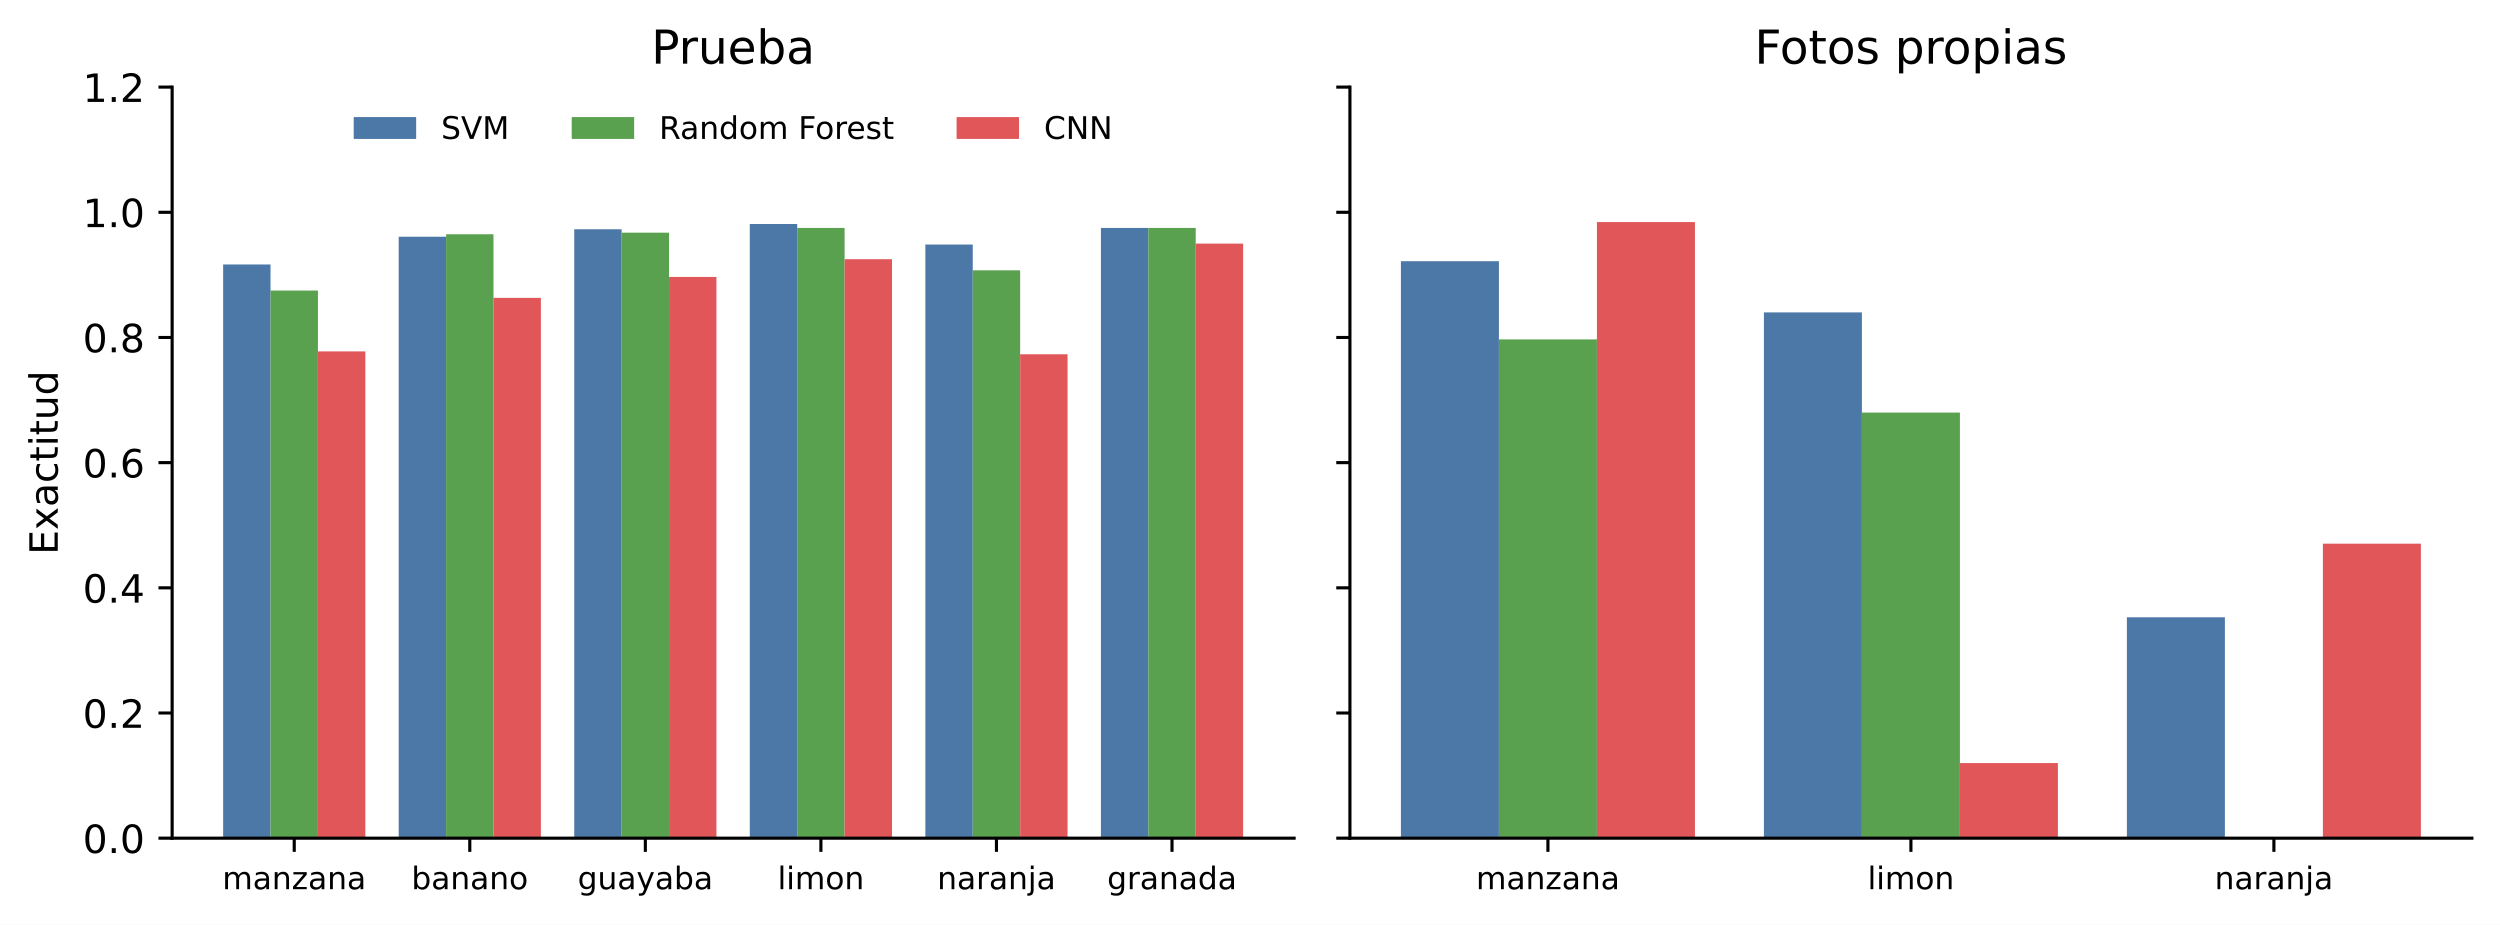
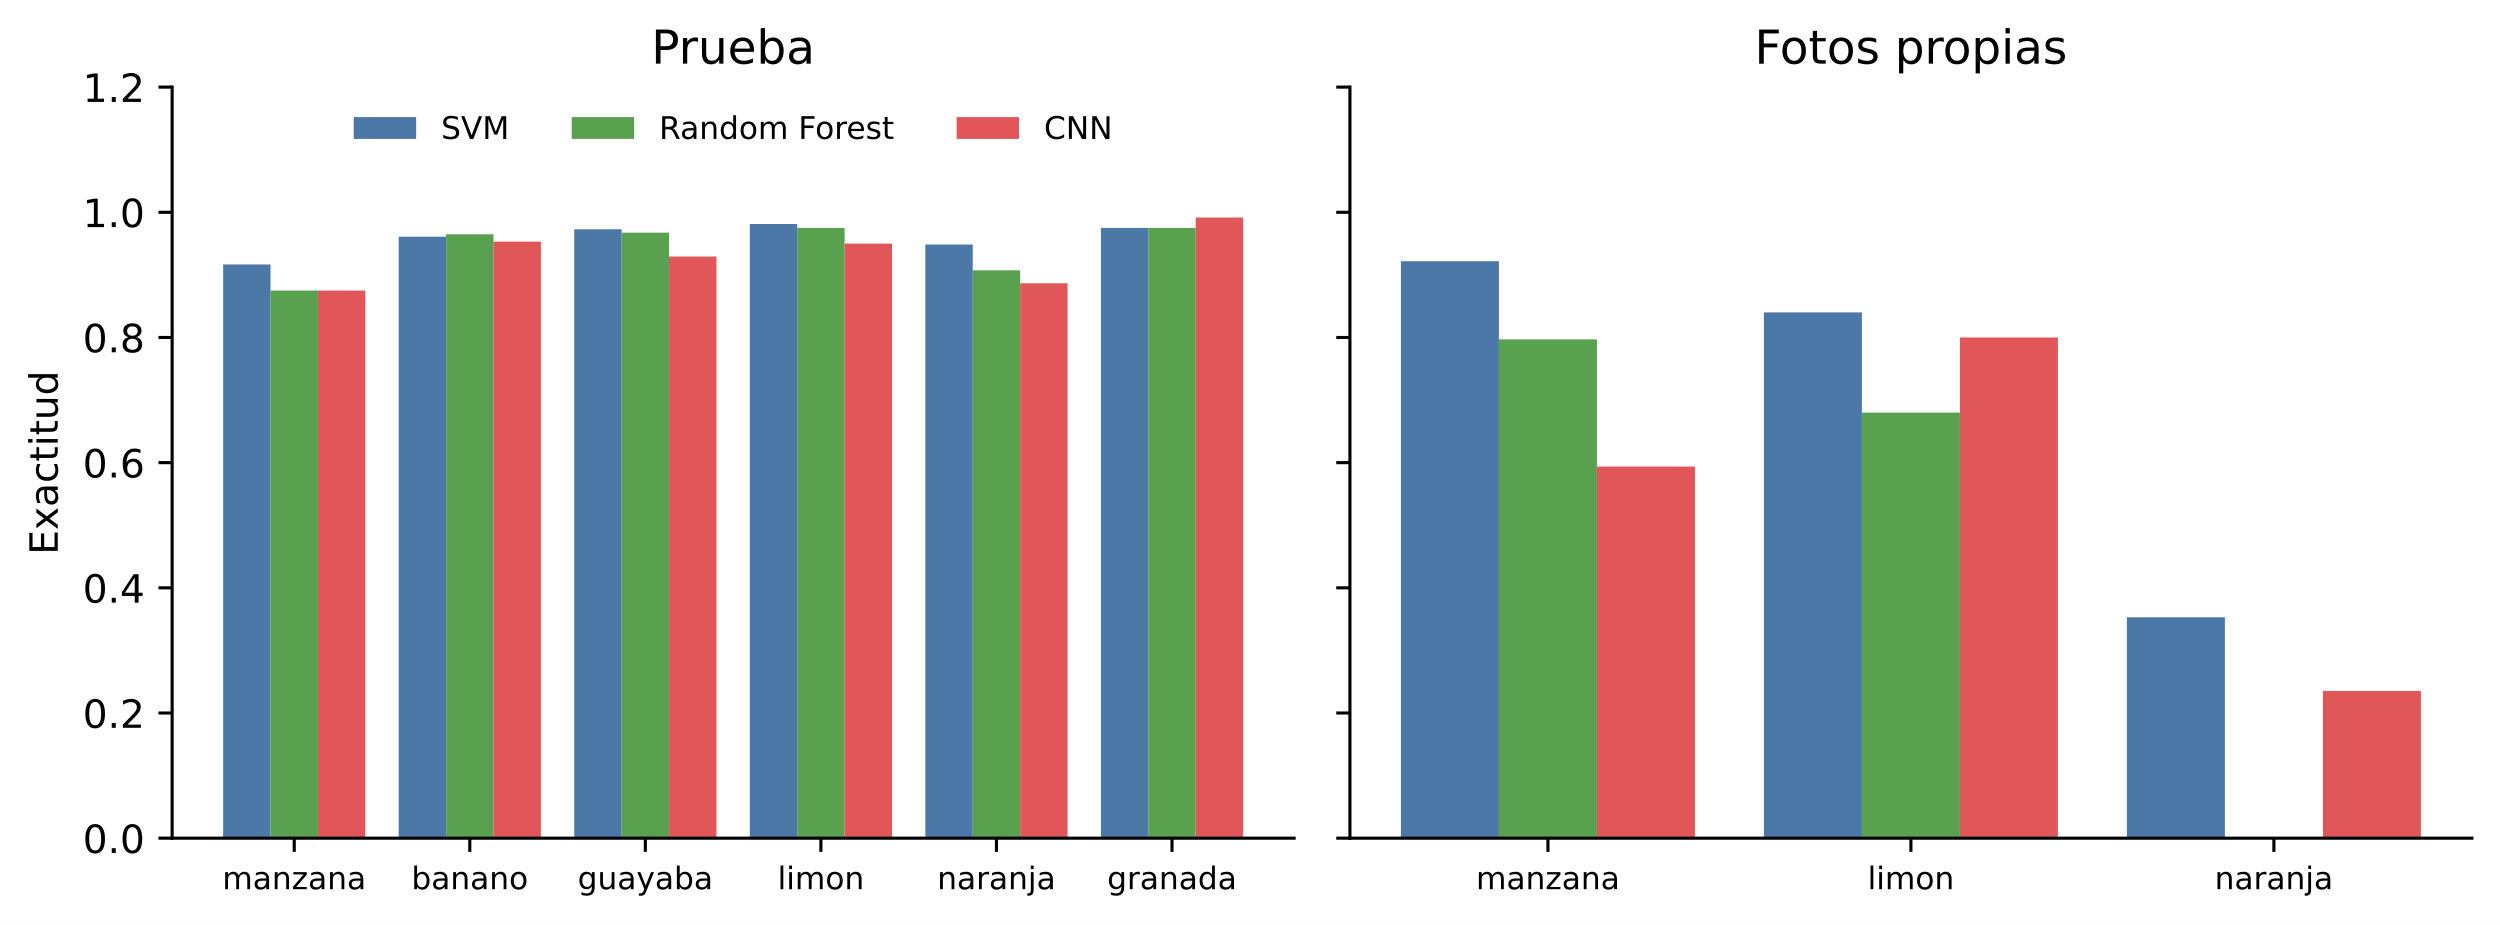
<svg xmlns="http://www.w3.org/2000/svg" xmlns:xlink="http://www.w3.org/1999/xlink" width="640.542pt" height="236.957pt" viewBox="0 0 640.542 236.957" version="1.1">
  <defs>
    <style type="text/css">*{stroke-linejoin: round; stroke-linecap: butt}</style>
  </defs>
  <g id="figure_1">
    <g id="patch_1">
      <path d="M 0 236.957  L 640.542 236.957  L 640.542 0  L 0 0  z " style="fill: #ffffff" />
    </g>
    <g id="axes_1">
      <g id="patch_2">
        <path d="M 44.104 214.756  L 331.573 214.756  L 331.573 22.318  L 44.104 22.318  z " style="fill: #ffffff" />
      </g>
      <g id="patch_3">
-         <path d="M 57.171 214.756  L 69.315 214.756  L 69.315 67.755  L 57.171 67.755  z " clip-path="url(#p5d4184d6cb)" style="fill: #4c78a8" />
+         <path d="M 57.171 214.756  L 69.315 214.756  L 69.315 67.755  L 57.171 67.755  z " clip-path="url(#p3a2cde454b)" style="fill: #4c78a8" />
      </g>
      <g id="patch_4">
-         <path d="M 102.151 214.756  L 114.296 214.756  L 114.296 60.655  L 102.151 60.655  z " clip-path="url(#p5d4184d6cb)" style="fill: #4c78a8" />
+         <path d="M 102.151 214.756  L 114.296 214.756  L 114.296 60.655  L 102.151 60.655  z " clip-path="url(#p3a2cde454b)" style="fill: #4c78a8" />
      </g>
      <g id="patch_5">
-         <path d="M 147.131 214.756  L 159.276 214.756  L 159.276 58.749  L 147.131 58.749  z " clip-path="url(#p5d4184d6cb)" style="fill: #4c78a8" />
+         <path d="M 147.131 214.756  L 159.276 214.756  L 159.276 58.749  L 147.131 58.749  z " clip-path="url(#p3a2cde454b)" style="fill: #4c78a8" />
      </g>
      <g id="patch_6">
-         <path d="M 192.111 214.756  L 204.256 214.756  L 204.256 57.398  L 192.111 57.398  z " clip-path="url(#p5d4184d6cb)" style="fill: #4c78a8" />
+         <path d="M 192.111 214.756  L 204.256 214.756  L 204.256 57.398  L 192.111 57.398  z " clip-path="url(#p3a2cde454b)" style="fill: #4c78a8" />
      </g>
      <g id="patch_7">
-         <path d="M 237.092 214.756  L 249.236 214.756  L 249.236 62.657  L 237.092 62.657  z " clip-path="url(#p5d4184d6cb)" style="fill: #4c78a8" />
+         <path d="M 237.092 214.756  L 249.236 214.756  L 249.236 62.657  L 237.092 62.657  z " clip-path="url(#p3a2cde454b)" style="fill: #4c78a8" />
      </g>
      <g id="patch_8">
-         <path d="M 282.072 214.756  L 294.217 214.756  L 294.217 58.4  L 282.072 58.4  z " clip-path="url(#p5d4184d6cb)" style="fill: #4c78a8" />
+         <path d="M 282.072 214.756  L 294.217 214.756  L 294.217 58.4  L 282.072 58.4  z " clip-path="url(#p3a2cde454b)" style="fill: #4c78a8" />
      </g>
      <g id="patch_9">
-         <path d="M 69.315 214.756  L 81.46 214.756  L 81.46 74.437  L 69.315 74.437  z " clip-path="url(#p5d4184d6cb)" style="fill: #59a14f" />
+         <path d="M 69.315 214.756  L 81.46 214.756  L 81.46 74.437  L 69.315 74.437  z " clip-path="url(#p3a2cde454b)" style="fill: #59a14f" />
      </g>
      <g id="patch_10">
-         <path d="M 114.296 214.756  L 126.44 214.756  L 126.44 60.029  L 114.296 60.029  z " clip-path="url(#p5d4184d6cb)" style="fill: #59a14f" />
+         <path d="M 114.296 214.756  L 126.44 214.756  L 126.44 60.029  L 114.296 60.029  z " clip-path="url(#p3a2cde454b)" style="fill: #59a14f" />
      </g>
      <g id="patch_11">
-         <path d="M 159.276 214.756  L 171.421 214.756  L 171.421 59.62  L 159.276 59.62  z " clip-path="url(#p5d4184d6cb)" style="fill: #59a14f" />
+         <path d="M 159.276 214.756  L 171.421 214.756  L 171.421 59.62  L 159.276 59.62  z " clip-path="url(#p3a2cde454b)" style="fill: #59a14f" />
      </g>
      <g id="patch_12">
-         <path d="M 204.256 214.756  L 216.401 214.756  L 216.401 58.4  L 204.256 58.4  z " clip-path="url(#p5d4184d6cb)" style="fill: #59a14f" />
+         <path d="M 204.256 214.756  L 216.401 214.756  L 216.401 58.4  L 204.256 58.4  z " clip-path="url(#p3a2cde454b)" style="fill: #59a14f" />
      </g>
      <g id="patch_13">
-         <path d="M 249.236 214.756  L 261.381 214.756  L 261.381 69.27  L 249.236 69.27  z " clip-path="url(#p5d4184d6cb)" style="fill: #59a14f" />
+         <path d="M 249.236 214.756  L 261.381 214.756  L 261.381 69.27  L 249.236 69.27  z " clip-path="url(#p3a2cde454b)" style="fill: #59a14f" />
      </g>
      <g id="patch_14">
-         <path d="M 294.217 214.756  L 306.361 214.756  L 306.361 58.4  L 294.217 58.4  z " clip-path="url(#p5d4184d6cb)" style="fill: #59a14f" />
+         <path d="M 294.217 214.756  L 306.361 214.756  L 306.361 58.4  L 294.217 58.4  z " clip-path="url(#p3a2cde454b)" style="fill: #59a14f" />
      </g>
      <g id="patch_15">
-         <path d="M 81.46 214.756  L 93.605 214.756  L 93.605 90.028  L 81.46 90.028  z " clip-path="url(#p5d4184d6cb)" style="fill: #e15759" />
+         <path d="M 81.46 214.756  L 93.605 214.756  L 93.605 74.437  L 81.46 74.437  z " clip-path="url(#p3a2cde454b)" style="fill: #e15759" />
      </g>
      <g id="patch_16">
-         <path d="M 126.44 214.756  L 138.585 214.756  L 138.585 76.316  L 126.44 76.316  z " clip-path="url(#p5d4184d6cb)" style="fill: #e15759" />
+         <path d="M 126.44 214.756  L 138.585 214.756  L 138.585 61.908  L 126.44 61.908  z " clip-path="url(#p3a2cde454b)" style="fill: #e15759" />
      </g>
      <g id="patch_17">
-         <path d="M 171.421 214.756  L 183.565 214.756  L 183.565 70.951  L 171.421 70.951  z " clip-path="url(#p5d4184d6cb)" style="fill: #e15759" />
+         <path d="M 171.421 214.756  L 183.565 214.756  L 183.565 65.721  L 171.421 65.721  z " clip-path="url(#p3a2cde454b)" style="fill: #e15759" />
      </g>
      <g id="patch_18">
-         <path d="M 216.401 214.756  L 228.545 214.756  L 228.545 66.419  L 216.401 66.419  z " clip-path="url(#p5d4184d6cb)" style="fill: #e15759" />
+         <path d="M 216.401 214.756  L 228.545 214.756  L 228.545 62.409  L 216.401 62.409  z " clip-path="url(#p3a2cde454b)" style="fill: #e15759" />
      </g>
      <g id="patch_19">
-         <path d="M 261.381 214.756  L 273.526 214.756  L 273.526 90.763  L 261.381 90.763  z " clip-path="url(#p5d4184d6cb)" style="fill: #e15759" />
+         <path d="M 261.381 214.756  L 273.526 214.756  L 273.526 72.577  L 261.381 72.577  z " clip-path="url(#p3a2cde454b)" style="fill: #e15759" />
      </g>
      <g id="patch_20">
-         <path d="M 306.361 214.756  L 318.506 214.756  L 318.506 62.409  L 306.361 62.409  z " clip-path="url(#p5d4184d6cb)" style="fill: #e15759" />
+         <path d="M 306.361 214.756  L 318.506 214.756  L 318.506 55.728  L 306.361 55.728  z " clip-path="url(#p3a2cde454b)" style="fill: #e15759" />
      </g>
      <g id="matplotlib.axis_1">
        <g id="xtick_1">
          <g id="line2d_1">
            <defs>
-               <path id="md34c6ac2cf" d="M 0 0  L 0 3.5  " style="stroke: #000000; stroke-width: 0.8" />
+               <path id="ma8b2e747c1" d="M 0 0  L 0 3.5  " style="stroke: #000000; stroke-width: 0.8" />
            </defs>
            <g>
-               <use xlink:href="#md34c6ac2cf" x="75.388" y="214.756" style="stroke: #000000; stroke-width: 0.8" />
+               <use xlink:href="#ma8b2e747c1" x="75.388" y="214.756" style="stroke: #000000; stroke-width: 0.8" />
            </g>
          </g>
          <g id="text_1">
            <g transform="translate(56.9683 227.8344) scale(0.08 -0.08)">
              <defs>
                <path id="DejaVuSans-50" d="M 3328 2828  Q 3544 3216 3844 3400  Q 4144 3584 4550 3584  Q 5097 3584 5394 3201  Q 5691 2819 5691 2113  L 5691 0  L 5113 0  L 5113 2094  Q 5113 2597 4934 2840  Q 4756 3084 4391 3084  Q 3944 3084 3684 2787  Q 3425 2491 3425 1978  L 3425 0  L 2847 0  L 2847 2094  Q 2847 2600 2669 2842  Q 2491 3084 2119 3084  Q 1678 3084 1418 2786  Q 1159 2488 1159 1978  L 1159 0  L 581 0  L 581 3500  L 1159 3500  L 1159 2956  Q 1356 3278 1631 3431  Q 1906 3584 2284 3584  Q 2666 3584 2933 3390  Q 3200 3197 3328 2828  z " transform="scale(0.015625)" />
                <path id="DejaVuSans-44" d="M 2194 1759  Q 1497 1759 1228 1600  Q 959 1441 959 1056  Q 959 750 1161 570  Q 1363 391 1709 391  Q 2188 391 2477 730  Q 2766 1069 2766 1631  L 2766 1759  L 2194 1759  z M 3341 1997  L 3341 0  L 2766 0  L 2766 531  Q 2569 213 2275 61  Q 1981 -91 1556 -91  Q 1019 -91 701 211  Q 384 513 384 1019  Q 384 1609 779 1909  Q 1175 2209 1959 2209  L 2766 2209  L 2766 2266  Q 2766 2663 2505 2880  Q 2244 3097 1772 3097  Q 1472 3097 1187 3025  Q 903 2953 641 2809  L 641 3341  Q 956 3463 1253 3523  Q 1550 3584 1831 3584  Q 2591 3584 2966 3190  Q 3341 2797 3341 1997  z " transform="scale(0.015625)" />
                <path id="DejaVuSans-51" d="M 3513 2113  L 3513 0  L 2938 0  L 2938 2094  Q 2938 2591 2744 2837  Q 2550 3084 2163 3084  Q 1697 3084 1428 2787  Q 1159 2491 1159 1978  L 1159 0  L 581 0  L 581 3500  L 1159 3500  L 1159 2956  Q 1366 3272 1645 3428  Q 1925 3584 2291 3584  Q 2894 3584 3203 3211  Q 3513 2838 3513 2113  z " transform="scale(0.015625)" />
                <path id="DejaVuSans-5d" d="M 353 3500  L 3084 3500  L 3084 2975  L 922 459  L 3084 459  L 3084 0  L 275 0  L 275 525  L 2438 3041  L 353 3041  L 353 3500  z " transform="scale(0.015625)" />
              </defs>
              <use xlink:href="#DejaVuSans-50" />
              <use xlink:href="#DejaVuSans-44" transform="translate(97.40625 0)" />
              <use xlink:href="#DejaVuSans-51" transform="translate(158.6875 0)" />
              <use xlink:href="#DejaVuSans-5d" transform="translate(222.0625 0)" />
              <use xlink:href="#DejaVuSans-44" transform="translate(274.5469 0)" />
              <use xlink:href="#DejaVuSans-51" transform="translate(335.8281 0)" />
              <use xlink:href="#DejaVuSans-44" transform="translate(399.2031 0)" />
            </g>
          </g>
        </g>
        <g id="xtick_2">
          <g id="line2d_2">
            <g>
-               <use xlink:href="#md34c6ac2cf" x="120.368" y="214.756" style="stroke: #000000; stroke-width: 0.8" />
+               <use xlink:href="#ma8b2e747c1" x="120.368" y="214.756" style="stroke: #000000; stroke-width: 0.8" />
            </g>
          </g>
          <g id="text_2">
            <g transform="translate(105.4086 227.835) scale(0.08 -0.08)">
              <defs>
                <path id="DejaVuSans-45" d="M 3116 1747  Q 3116 2381 2855 2742  Q 2594 3103 2138 3103  Q 1681 3103 1420 2742  Q 1159 2381 1159 1747  Q 1159 1113 1420 752  Q 1681 391 2138 391  Q 2594 391 2855 752  Q 3116 1113 3116 1747  z M 1159 2969  Q 1341 3281 1617 3432  Q 1894 3584 2278 3584  Q 2916 3584 3314 3078  Q 3713 2572 3713 1747  Q 3713 922 3314 415  Q 2916 -91 2278 -91  Q 1894 -91 1617 61  Q 1341 213 1159 525  L 1159 0  L 581 0  L 581 4863  L 1159 4863  L 1159 2969  z " transform="scale(0.015625)" />
                <path id="DejaVuSans-52" d="M 1959 3097  Q 1497 3097 1228 2736  Q 959 2375 959 1747  Q 959 1119 1226 758  Q 1494 397 1959 397  Q 2419 397 2687 759  Q 2956 1122 2956 1747  Q 2956 2369 2687 2733  Q 2419 3097 1959 3097  z M 1959 3584  Q 2709 3584 3137 3096  Q 3566 2609 3566 1747  Q 3566 888 3137 398  Q 2709 -91 1959 -91  Q 1206 -91 779 398  Q 353 888 353 1747  Q 353 2609 779 3096  Q 1206 3584 1959 3584  z " transform="scale(0.015625)" />
              </defs>
              <use xlink:href="#DejaVuSans-45" />
              <use xlink:href="#DejaVuSans-44" transform="translate(63.48438 0)" />
              <use xlink:href="#DejaVuSans-51" transform="translate(124.7656 0)" />
              <use xlink:href="#DejaVuSans-44" transform="translate(188.1406 0)" />
              <use xlink:href="#DejaVuSans-51" transform="translate(249.4219 0)" />
              <use xlink:href="#DejaVuSans-52" transform="translate(312.7969 0)" />
            </g>
          </g>
        </g>
        <g id="xtick_3">
          <g id="line2d_3">
            <g>
-               <use xlink:href="#md34c6ac2cf" x="165.348" y="214.756" style="stroke: #000000; stroke-width: 0.8" />
+               <use xlink:href="#ma8b2e747c1" x="165.348" y="214.756" style="stroke: #000000; stroke-width: 0.8" />
            </g>
          </g>
          <g id="text_3">
            <g transform="translate(148.0132 227.835) scale(0.08 -0.08)">
              <defs>
                <path id="DejaVuSans-4a" d="M 2906 1791  Q 2906 2416 2648 2759  Q 2391 3103 1925 3103  Q 1463 3103 1205 2759  Q 947 2416 947 1791  Q 947 1169 1205 825  Q 1463 481 1925 481  Q 2391 481 2648 825  Q 2906 1169 2906 1791  z M 3481 434  Q 3481 -459 3084 -895  Q 2688 -1331 1869 -1331  Q 1566 -1331 1297 -1286  Q 1028 -1241 775 -1147  L 775 -588  Q 1028 -725 1275 -790  Q 1522 -856 1778 -856  Q 2344 -856 2625 -561  Q 2906 -266 2906 331  L 2906 616  Q 2728 306 2450 153  Q 2172 0 1784 0  Q 1141 0 747 490  Q 353 981 353 1791  Q 353 2603 747 3093  Q 1141 3584 1784 3584  Q 2172 3584 2450 3431  Q 2728 3278 2906 2969  L 2906 3500  L 3481 3500  L 3481 434  z " transform="scale(0.015625)" />
                <path id="DejaVuSans-58" d="M 544 1381  L 544 3500  L 1119 3500  L 1119 1403  Q 1119 906 1312 657  Q 1506 409 1894 409  Q 2359 409 2629 706  Q 2900 1003 2900 1516  L 2900 3500  L 3475 3500  L 3475 0  L 2900 0  L 2900 538  Q 2691 219 2414 64  Q 2138 -91 1772 -91  Q 1169 -91 856 284  Q 544 659 544 1381  z M 1991 3584  L 1991 3584  z " transform="scale(0.015625)" />
                <path id="DejaVuSans-5c" d="M 2059 -325  Q 1816 -950 1584 -1140  Q 1353 -1331 966 -1331  L 506 -1331  L 506 -850  L 844 -850  Q 1081 -850 1212 -737  Q 1344 -625 1503 -206  L 1606 56  L 191 3500  L 800 3500  L 1894 763  L 2988 3500  L 3597 3500  L 2059 -325  z " transform="scale(0.015625)" />
              </defs>
              <use xlink:href="#DejaVuSans-4a" />
              <use xlink:href="#DejaVuSans-58" transform="translate(63.48438 0)" />
              <use xlink:href="#DejaVuSans-44" transform="translate(126.8594 0)" />
              <use xlink:href="#DejaVuSans-5c" transform="translate(188.1406 0)" />
              <use xlink:href="#DejaVuSans-44" transform="translate(247.3281 0)" />
              <use xlink:href="#DejaVuSans-45" transform="translate(308.6094 0)" />
              <use xlink:href="#DejaVuSans-44" transform="translate(372.0938 0)" />
            </g>
          </g>
        </g>
        <g id="xtick_4">
          <g id="line2d_4">
            <g>
-               <use xlink:href="#md34c6ac2cf" x="210.328" y="214.756" style="stroke: #000000; stroke-width: 0.8" />
+               <use xlink:href="#ma8b2e747c1" x="210.328" y="214.756" style="stroke: #000000; stroke-width: 0.8" />
            </g>
          </g>
          <g id="text_4">
            <g transform="translate(199.2272 227.835) scale(0.08 -0.08)">
              <defs>
                <path id="DejaVuSans-4f" d="M 603 4863  L 1178 4863  L 1178 0  L 603 0  L 603 4863  z " transform="scale(0.015625)" />
                <path id="DejaVuSans-4c" d="M 603 3500  L 1178 3500  L 1178 0  L 603 0  L 603 3500  z M 603 4863  L 1178 4863  L 1178 4134  L 603 4134  L 603 4863  z " transform="scale(0.015625)" />
              </defs>
              <use xlink:href="#DejaVuSans-4f" />
              <use xlink:href="#DejaVuSans-4c" transform="translate(27.78125 0)" />
              <use xlink:href="#DejaVuSans-50" transform="translate(55.5625 0)" />
              <use xlink:href="#DejaVuSans-52" transform="translate(152.9688 0)" />
              <use xlink:href="#DejaVuSans-51" transform="translate(214.1562 0)" />
            </g>
          </g>
        </g>
        <g id="xtick_5">
          <g id="line2d_5">
            <g>
-               <use xlink:href="#md34c6ac2cf" x="255.309" y="214.756" style="stroke: #000000; stroke-width: 0.8" />
+               <use xlink:href="#ma8b2e747c1" x="255.309" y="214.756" style="stroke: #000000; stroke-width: 0.8" />
            </g>
          </g>
          <g id="text_5">
            <g transform="translate(240.1293 227.835) scale(0.08 -0.08)">
              <defs>
                <path id="DejaVuSans-55" d="M 2631 2963  Q 2534 3019 2420 3045  Q 2306 3072 2169 3072  Q 1681 3072 1420 2755  Q 1159 2438 1159 1844  L 1159 0  L 581 0  L 581 3500  L 1159 3500  L 1159 2956  Q 1341 3275 1631 3429  Q 1922 3584 2338 3584  Q 2397 3584 2469 3576  Q 2541 3569 2628 3553  L 2631 2963  z " transform="scale(0.015625)" />
                <path id="DejaVuSans-4d" d="M 603 3500  L 1178 3500  L 1178 -63  Q 1178 -731 923 -1031  Q 669 -1331 103 -1331  L -116 -1331  L -116 -844  L 38 -844  Q 366 -844 484 -692  Q 603 -541 603 -63  L 603 3500  z M 603 4863  L 1178 4863  L 1178 4134  L 603 4134  L 603 4863  z " transform="scale(0.015625)" />
              </defs>
              <use xlink:href="#DejaVuSans-51" />
              <use xlink:href="#DejaVuSans-44" transform="translate(63.375 0)" />
              <use xlink:href="#DejaVuSans-55" transform="translate(124.6562 0)" />
              <use xlink:href="#DejaVuSans-44" transform="translate(165.7656 0)" />
              <use xlink:href="#DejaVuSans-51" transform="translate(227.0469 0)" />
              <use xlink:href="#DejaVuSans-4d" transform="translate(290.4219 0)" />
              <use xlink:href="#DejaVuSans-44" transform="translate(318.2031 0)" />
            </g>
          </g>
        </g>
        <g id="xtick_6">
          <g id="line2d_6">
            <g>
-               <use xlink:href="#md34c6ac2cf" x="300.289" y="214.756" style="stroke: #000000; stroke-width: 0.8" />
+               <use xlink:href="#ma8b2e747c1" x="300.289" y="214.756" style="stroke: #000000; stroke-width: 0.8" />
            </g>
          </g>
          <g id="text_6">
            <g transform="translate(283.6771 227.835) scale(0.08 -0.08)">
              <defs>
                <path id="DejaVuSans-47" d="M 2906 2969  L 2906 4863  L 3481 4863  L 3481 0  L 2906 0  L 2906 525  Q 2725 213 2448 61  Q 2172 -91 1784 -91  Q 1150 -91 751 415  Q 353 922 353 1747  Q 353 2572 751 3078  Q 1150 3584 1784 3584  Q 2172 3584 2448 3432  Q 2725 3281 2906 2969  z M 947 1747  Q 947 1113 1208 752  Q 1469 391 1925 391  Q 2381 391 2643 752  Q 2906 1113 2906 1747  Q 2906 2381 2643 2742  Q 2381 3103 1925 3103  Q 1469 3103 1208 2742  Q 947 2381 947 1747  z " transform="scale(0.015625)" />
              </defs>
              <use xlink:href="#DejaVuSans-4a" />
              <use xlink:href="#DejaVuSans-55" transform="translate(63.48438 0)" />
              <use xlink:href="#DejaVuSans-44" transform="translate(104.5938 0)" />
              <use xlink:href="#DejaVuSans-51" transform="translate(165.875 0)" />
              <use xlink:href="#DejaVuSans-44" transform="translate(229.25 0)" />
              <use xlink:href="#DejaVuSans-47" transform="translate(290.5312 0)" />
              <use xlink:href="#DejaVuSans-44" transform="translate(354.0156 0)" />
            </g>
          </g>
        </g>
      </g>
      <g id="matplotlib.axis_2">
        <g id="ytick_1">
          <g id="line2d_7">
            <defs>
-               <path id="md7d6b4468e" d="M 0 0  L -3.5 0  " style="stroke: #000000; stroke-width: 0.8" />
+               <path id="m9d002b42ed" d="M 0 0  L -3.5 0  " style="stroke: #000000; stroke-width: 0.8" />
            </defs>
            <g>
-               <use xlink:href="#md7d6b4468e" x="44.104" y="214.756" style="stroke: #000000; stroke-width: 0.8" />
+               <use xlink:href="#m9d002b42ed" x="44.104" y="214.756" style="stroke: #000000; stroke-width: 0.8" />
            </g>
          </g>
          <g id="text_7">
            <g transform="translate(21.20078 218.5551) scale(0.1 -0.1)">
              <defs>
                <path id="DejaVuSans-13" d="M 2034 4250  Q 1547 4250 1301 3770  Q 1056 3291 1056 2328  Q 1056 1369 1301 889  Q 1547 409 2034 409  Q 2525 409 2770 889  Q 3016 1369 3016 2328  Q 3016 3291 2770 3770  Q 2525 4250 2034 4250  z M 2034 4750  Q 2819 4750 3233 4129  Q 3647 3509 3647 2328  Q 3647 1150 3233 529  Q 2819 -91 2034 -91  Q 1250 -91 836 529  Q 422 1150 422 2328  Q 422 3509 836 4129  Q 1250 4750 2034 4750  z " transform="scale(0.015625)" />
                <path id="DejaVuSans-11" d="M 684 794  L 1344 794  L 1344 0  L 684 0  L 684 794  z " transform="scale(0.015625)" />
              </defs>
              <use xlink:href="#DejaVuSans-13" />
              <use xlink:href="#DejaVuSans-11" transform="translate(63.625 0)" />
              <use xlink:href="#DejaVuSans-13" transform="translate(95.40625 0)" />
            </g>
          </g>
        </g>
        <g id="ytick_2">
          <g id="line2d_8">
            <g>
-               <use xlink:href="#md7d6b4468e" x="44.104" y="182.683" style="stroke: #000000; stroke-width: 0.8" />
+               <use xlink:href="#m9d002b42ed" x="44.104" y="182.683" style="stroke: #000000; stroke-width: 0.8" />
            </g>
          </g>
          <g id="text_8">
            <g transform="translate(21.20078 186.4821) scale(0.1 -0.1)">
              <defs>
                <path id="DejaVuSans-15" d="M 1228 531  L 3431 531  L 3431 0  L 469 0  L 469 531  Q 828 903 1448 1529  Q 2069 2156 2228 2338  Q 2531 2678 2651 2914  Q 2772 3150 2772 3378  Q 2772 3750 2511 3984  Q 2250 4219 1831 4219  Q 1534 4219 1204 4116  Q 875 4013 500 3803  L 500 4441  Q 881 4594 1212 4672  Q 1544 4750 1819 4750  Q 2544 4750 2975 4387  Q 3406 4025 3406 3419  Q 3406 3131 3298 2873  Q 3191 2616 2906 2266  Q 2828 2175 2409 1742  Q 1991 1309 1228 531  z " transform="scale(0.015625)" />
              </defs>
              <use xlink:href="#DejaVuSans-13" />
              <use xlink:href="#DejaVuSans-11" transform="translate(63.625 0)" />
              <use xlink:href="#DejaVuSans-15" transform="translate(95.40625 0)" />
            </g>
          </g>
        </g>
        <g id="ytick_3">
          <g id="line2d_9">
            <g>
-               <use xlink:href="#md7d6b4468e" x="44.104" y="150.61" style="stroke: #000000; stroke-width: 0.8" />
+               <use xlink:href="#m9d002b42ed" x="44.104" y="150.61" style="stroke: #000000; stroke-width: 0.8" />
            </g>
          </g>
          <g id="text_9">
            <g transform="translate(21.20078 154.409) scale(0.1 -0.1)">
              <defs>
                <path id="DejaVuSans-17" d="M 2419 4116  L 825 1625  L 2419 1625  L 2419 4116  z M 2253 4666  L 3047 4666  L 3047 1625  L 3713 1625  L 3713 1100  L 3047 1100  L 3047 0  L 2419 0  L 2419 1100  L 313 1100  L 313 1709  L 2253 4666  z " transform="scale(0.015625)" />
              </defs>
              <use xlink:href="#DejaVuSans-13" />
              <use xlink:href="#DejaVuSans-11" transform="translate(63.625 0)" />
              <use xlink:href="#DejaVuSans-17" transform="translate(95.40625 0)" />
            </g>
          </g>
        </g>
        <g id="ytick_4">
          <g id="line2d_10">
            <g>
-               <use xlink:href="#md7d6b4468e" x="44.104" y="118.537" style="stroke: #000000; stroke-width: 0.8" />
+               <use xlink:href="#m9d002b42ed" x="44.104" y="118.537" style="stroke: #000000; stroke-width: 0.8" />
            </g>
          </g>
          <g id="text_10">
            <g transform="translate(21.20078 122.336) scale(0.1 -0.1)">
              <defs>
                <path id="DejaVuSans-19" d="M 2113 2584  Q 1688 2584 1439 2293  Q 1191 2003 1191 1497  Q 1191 994 1439 701  Q 1688 409 2113 409  Q 2538 409 2786 701  Q 3034 994 3034 1497  Q 3034 2003 2786 2293  Q 2538 2584 2113 2584  z M 3366 4563  L 3366 3988  Q 3128 4100 2886 4159  Q 2644 4219 2406 4219  Q 1781 4219 1451 3797  Q 1122 3375 1075 2522  Q 1259 2794 1537 2939  Q 1816 3084 2150 3084  Q 2853 3084 3261 2657  Q 3669 2231 3669 1497  Q 3669 778 3244 343  Q 2819 -91 2113 -91  Q 1303 -91 875 529  Q 447 1150 447 2328  Q 447 3434 972 4092  Q 1497 4750 2381 4750  Q 2619 4750 2861 4703  Q 3103 4656 3366 4563  z " transform="scale(0.015625)" />
              </defs>
              <use xlink:href="#DejaVuSans-13" />
              <use xlink:href="#DejaVuSans-11" transform="translate(63.625 0)" />
              <use xlink:href="#DejaVuSans-19" transform="translate(95.40625 0)" />
            </g>
          </g>
        </g>
        <g id="ytick_5">
          <g id="line2d_11">
            <g>
-               <use xlink:href="#md7d6b4468e" x="44.104" y="86.464" style="stroke: #000000; stroke-width: 0.8" />
+               <use xlink:href="#m9d002b42ed" x="44.104" y="86.464" style="stroke: #000000; stroke-width: 0.8" />
            </g>
          </g>
          <g id="text_11">
            <g transform="translate(21.20078 90.263) scale(0.1 -0.1)">
              <defs>
                <path id="DejaVuSans-1b" d="M 2034 2216  Q 1584 2216 1326 1975  Q 1069 1734 1069 1313  Q 1069 891 1326 650  Q 1584 409 2034 409  Q 2484 409 2743 651  Q 3003 894 3003 1313  Q 3003 1734 2745 1975  Q 2488 2216 2034 2216  z M 1403 2484  Q 997 2584 770 2862  Q 544 3141 544 3541  Q 544 4100 942 4425  Q 1341 4750 2034 4750  Q 2731 4750 3128 4425  Q 3525 4100 3525 3541  Q 3525 3141 3298 2862  Q 3072 2584 2669 2484  Q 3125 2378 3379 2068  Q 3634 1759 3634 1313  Q 3634 634 3220 271  Q 2806 -91 2034 -91  Q 1263 -91 848 271  Q 434 634 434 1313  Q 434 1759 690 2068  Q 947 2378 1403 2484  z M 1172 3481  Q 1172 3119 1398 2916  Q 1625 2713 2034 2713  Q 2441 2713 2670 2916  Q 2900 3119 2900 3481  Q 2900 3844 2670 4047  Q 2441 4250 2034 4250  Q 1625 4250 1398 4047  Q 1172 3844 1172 3481  z " transform="scale(0.015625)" />
              </defs>
              <use xlink:href="#DejaVuSans-13" />
              <use xlink:href="#DejaVuSans-11" transform="translate(63.625 0)" />
              <use xlink:href="#DejaVuSans-1b" transform="translate(95.40625 0)" />
            </g>
          </g>
        </g>
        <g id="ytick_6">
          <g id="line2d_12">
            <g>
-               <use xlink:href="#md7d6b4468e" x="44.104" y="54.391" style="stroke: #000000; stroke-width: 0.8" />
+               <use xlink:href="#m9d002b42ed" x="44.104" y="54.391" style="stroke: #000000; stroke-width: 0.8" />
            </g>
          </g>
          <g id="text_12">
            <g transform="translate(21.20078 58.18997) scale(0.1 -0.1)">
              <defs>
                <path id="DejaVuSans-14" d="M 794 531  L 1825 531  L 1825 4091  L 703 3866  L 703 4441  L 1819 4666  L 2450 4666  L 2450 531  L 3481 531  L 3481 0  L 794 0  L 794 531  z " transform="scale(0.015625)" />
              </defs>
              <use xlink:href="#DejaVuSans-14" />
              <use xlink:href="#DejaVuSans-11" transform="translate(63.625 0)" />
              <use xlink:href="#DejaVuSans-13" transform="translate(95.40625 0)" />
            </g>
          </g>
        </g>
        <g id="ytick_7">
          <g id="line2d_13">
            <g>
-               <use xlink:href="#md7d6b4468e" x="44.104" y="22.318" style="stroke: #000000; stroke-width: 0.8" />
+               <use xlink:href="#m9d002b42ed" x="44.104" y="22.318" style="stroke: #000000; stroke-width: 0.8" />
            </g>
          </g>
          <g id="text_13">
            <g transform="translate(21.20078 26.11695) scale(0.1 -0.1)">
              <use xlink:href="#DejaVuSans-14" />
              <use xlink:href="#DejaVuSans-11" transform="translate(63.625 0)" />
              <use xlink:href="#DejaVuSans-15" transform="translate(95.40625 0)" />
            </g>
          </g>
        </g>
        <g id="text_14">
          <g transform="translate(14.79844 142.1216) rotate(-90) scale(0.1 -0.1)">
            <defs>
              <path id="DejaVuSans-28" d="M 628 4666  L 3578 4666  L 3578 4134  L 1259 4134  L 1259 2753  L 3481 2753  L 3481 2222  L 1259 2222  L 1259 531  L 3634 531  L 3634 0  L 628 0  L 628 4666  z " transform="scale(0.015625)" />
              <path id="DejaVuSans-5b" d="M 3513 3500  L 2247 1797  L 3578 0  L 2900 0  L 1881 1375  L 863 0  L 184 0  L 1544 1831  L 300 3500  L 978 3500  L 1906 2253  L 2834 3500  L 3513 3500  z " transform="scale(0.015625)" />
              <path id="DejaVuSans-46" d="M 3122 3366  L 3122 2828  Q 2878 2963 2633 3030  Q 2388 3097 2138 3097  Q 1578 3097 1268 2742  Q 959 2388 959 1747  Q 959 1106 1268 751  Q 1578 397 2138 397  Q 2388 397 2633 464  Q 2878 531 3122 666  L 3122 134  Q 2881 22 2623 -34  Q 2366 -91 2075 -91  Q 1284 -91 818 406  Q 353 903 353 1747  Q 353 2603 823 3093  Q 1294 3584 2113 3584  Q 2378 3584 2631 3529  Q 2884 3475 3122 3366  z " transform="scale(0.015625)" />
              <path id="DejaVuSans-57" d="M 1172 4494  L 1172 3500  L 2356 3500  L 2356 3053  L 1172 3053  L 1172 1153  Q 1172 725 1289 603  Q 1406 481 1766 481  L 2356 481  L 2356 0  L 1766 0  Q 1100 0 847 248  Q 594 497 594 1153  L 594 3053  L 172 3053  L 172 3500  L 594 3500  L 594 4494  L 1172 4494  z " transform="scale(0.015625)" />
            </defs>
            <use xlink:href="#DejaVuSans-28" />
            <use xlink:href="#DejaVuSans-5b" transform="translate(63.1875 0)" />
            <use xlink:href="#DejaVuSans-44" transform="translate(122.375 0)" />
            <use xlink:href="#DejaVuSans-46" transform="translate(183.6562 0)" />
            <use xlink:href="#DejaVuSans-57" transform="translate(238.6406 0)" />
            <use xlink:href="#DejaVuSans-4c" transform="translate(277.8438 0)" />
            <use xlink:href="#DejaVuSans-57" transform="translate(305.625 0)" />
            <use xlink:href="#DejaVuSans-58" transform="translate(344.8281 0)" />
            <use xlink:href="#DejaVuSans-47" transform="translate(408.2031 0)" />
          </g>
        </g>
      </g>
      <g id="patch_21">
        <path d="M 44.104 214.756  L 44.104 22.318  " style="fill: none; stroke: #000000; stroke-width: 0.8; stroke-linejoin: miter; stroke-linecap: square" />
      </g>
      <g id="patch_22">
        <path d="M 44.104 214.756  L 331.573 214.756  " style="fill: none; stroke: #000000; stroke-width: 0.8; stroke-linejoin: miter; stroke-linecap: square" />
      </g>
      <g id="text_15">
        <g transform="translate(166.8786 16.31812) scale(0.12 -0.12)">
          <defs>
            <path id="DejaVuSans-33" d="M 1259 4147  L 1259 2394  L 2053 2394  Q 2494 2394 2734 2622  Q 2975 2850 2975 3272  Q 2975 3691 2734 3919  Q 2494 4147 2053 4147  L 1259 4147  z M 628 4666  L 2053 4666  Q 2838 4666 3239 4311  Q 3641 3956 3641 3272  Q 3641 2581 3239 2228  Q 2838 1875 2053 1875  L 1259 1875  L 1259 0  L 628 0  L 628 4666  z " transform="scale(0.015625)" />
            <path id="DejaVuSans-48" d="M 3597 1894  L 3597 1613  L 953 1613  Q 991 1019 1311 708  Q 1631 397 2203 397  Q 2534 397 2845 478  Q 3156 559 3463 722  L 3463 178  Q 3153 47 2828 -22  Q 2503 -91 2169 -91  Q 1331 -91 842 396  Q 353 884 353 1716  Q 353 2575 817 3079  Q 1281 3584 2069 3584  Q 2775 3584 3186 3129  Q 3597 2675 3597 1894  z M 3022 2063  Q 3016 2534 2758 2815  Q 2500 3097 2075 3097  Q 1594 3097 1305 2825  Q 1016 2553 972 2059  L 3022 2063  z " transform="scale(0.015625)" />
          </defs>
          <use xlink:href="#DejaVuSans-33" />
          <use xlink:href="#DejaVuSans-55" transform="translate(58.54688 0)" />
          <use xlink:href="#DejaVuSans-58" transform="translate(99.65625 0)" />
          <use xlink:href="#DejaVuSans-48" transform="translate(163.0312 0)" />
          <use xlink:href="#DejaVuSans-45" transform="translate(224.5625 0)" />
          <use xlink:href="#DejaVuSans-44" transform="translate(288.0469 0)" />
        </g>
      </g>
      <g id="legend_1">
        <g id="patch_23">
          <path d="M 90.626 35.597  L 106.626 35.597  L 106.626 29.997  L 90.626 29.997  z " style="fill: #4c78a8" />
        </g>
        <g id="text_16">
          <g transform="translate(113.0264 35.59687) scale(0.08 -0.08)">
            <defs>
              <path id="DejaVuSans-36" d="M 3425 4513  L 3425 3897  Q 3066 4069 2747 4153  Q 2428 4238 2131 4238  Q 1616 4238 1336 4038  Q 1056 3838 1056 3469  Q 1056 3159 1242 3001  Q 1428 2844 1947 2747  L 2328 2669  Q 3034 2534 3370 2195  Q 3706 1856 3706 1288  Q 3706 609 3251 259  Q 2797 -91 1919 -91  Q 1588 -91 1214 -16  Q 841 59 441 206  L 441 856  Q 825 641 1194 531  Q 1563 422 1919 422  Q 2459 422 2753 634  Q 3047 847 3047 1241  Q 3047 1584 2836 1778  Q 2625 1972 2144 2069  L 1759 2144  Q 1053 2284 737 2584  Q 422 2884 422 3419  Q 422 4038 858 4394  Q 1294 4750 2059 4750  Q 2388 4750 2728 4690  Q 3069 4631 3425 4513  z " transform="scale(0.015625)" />
              <path id="DejaVuSans-39" d="M 1831 0  L 50 4666  L 709 4666  L 2188 738  L 3669 4666  L 4325 4666  L 2547 0  L 1831 0  z " transform="scale(0.015625)" />
              <path id="DejaVuSans-30" d="M 628 4666  L 1569 4666  L 2759 1491  L 3956 4666  L 4897 4666  L 4897 0  L 4281 0  L 4281 4097  L 3078 897  L 2444 897  L 1241 4097  L 1241 0  L 628 0  L 628 4666  z " transform="scale(0.015625)" />
            </defs>
            <use xlink:href="#DejaVuSans-36" />
            <use xlink:href="#DejaVuSans-39" transform="translate(63.48438 0)" />
            <use xlink:href="#DejaVuSans-30" transform="translate(131.8906 0)" />
          </g>
        </g>
        <g id="patch_24">
          <path d="M 146.48 35.597  L 162.48 35.597  L 162.48 29.997  L 146.48 29.997  z " style="fill: #59a14f" />
        </g>
        <g id="text_17">
          <g transform="translate(168.8802 35.59687) scale(0.08 -0.08)">
            <defs>
              <path id="DejaVuSans-35" d="M 2841 2188  Q 3044 2119 3236 1894  Q 3428 1669 3622 1275  L 4263 0  L 3584 0  L 2988 1197  Q 2756 1666 2539 1819  Q 2322 1972 1947 1972  L 1259 1972  L 1259 0  L 628 0  L 628 4666  L 2053 4666  Q 2853 4666 3247 4331  Q 3641 3997 3641 3322  Q 3641 2881 3436 2590  Q 3231 2300 2841 2188  z M 1259 4147  L 1259 2491  L 2053 2491  Q 2509 2491 2742 2702  Q 2975 2913 2975 3322  Q 2975 3731 2742 3939  Q 2509 4147 2053 4147  L 1259 4147  z " transform="scale(0.015625)" />
              <path id="DejaVuSans-3" transform="scale(0.015625)" />
              <path id="DejaVuSans-29" d="M 628 4666  L 3309 4666  L 3309 4134  L 1259 4134  L 1259 2759  L 3109 2759  L 3109 2228  L 1259 2228  L 1259 0  L 628 0  L 628 4666  z " transform="scale(0.015625)" />
              <path id="DejaVuSans-56" d="M 2834 3397  L 2834 2853  Q 2591 2978 2328 3040  Q 2066 3103 1784 3103  Q 1356 3103 1142 2972  Q 928 2841 928 2578  Q 928 2378 1081 2264  Q 1234 2150 1697 2047  L 1894 2003  Q 2506 1872 2764 1633  Q 3022 1394 3022 966  Q 3022 478 2636 193  Q 2250 -91 1575 -91  Q 1294 -91 989 -36  Q 684 19 347 128  L 347 722  Q 666 556 975 473  Q 1284 391 1588 391  Q 1994 391 2212 530  Q 2431 669 2431 922  Q 2431 1156 2273 1281  Q 2116 1406 1581 1522  L 1381 1569  Q 847 1681 609 1914  Q 372 2147 372 2553  Q 372 3047 722 3315  Q 1072 3584 1716 3584  Q 2034 3584 2315 3537  Q 2597 3491 2834 3397  z " transform="scale(0.015625)" />
            </defs>
            <use xlink:href="#DejaVuSans-35" />
            <use xlink:href="#DejaVuSans-44" transform="translate(67.28125 0)" />
            <use xlink:href="#DejaVuSans-51" transform="translate(128.5625 0)" />
            <use xlink:href="#DejaVuSans-47" transform="translate(191.9375 0)" />
            <use xlink:href="#DejaVuSans-52" transform="translate(255.4219 0)" />
            <use xlink:href="#DejaVuSans-50" transform="translate(316.6094 0)" />
            <use xlink:href="#DejaVuSans-3" transform="translate(414.0156 0)" />
            <use xlink:href="#DejaVuSans-29" transform="translate(445.7969 0)" />
            <use xlink:href="#DejaVuSans-52" transform="translate(499.75 0)" />
            <use xlink:href="#DejaVuSans-55" transform="translate(560.9375 0)" />
            <use xlink:href="#DejaVuSans-48" transform="translate(599.8438 0)" />
            <use xlink:href="#DejaVuSans-56" transform="translate(661.375 0)" />
            <use xlink:href="#DejaVuSans-57" transform="translate(713.4688 0)" />
          </g>
        </g>
        <g id="patch_25">
          <path d="M 245.094 35.597  L 261.094 35.597  L 261.094 29.997  L 245.094 29.997  z " style="fill: #e15759" />
        </g>
        <g id="text_18">
          <g transform="translate(267.4939 35.59687) scale(0.08 -0.08)">
            <defs>
              <path id="DejaVuSans-26" d="M 4122 4306  L 4122 3641  Q 3803 3938 3442 4084  Q 3081 4231 2675 4231  Q 1875 4231 1450 3742  Q 1025 3253 1025 2328  Q 1025 1406 1450 917  Q 1875 428 2675 428  Q 3081 428 3442 575  Q 3803 722 4122 1019  L 4122 359  Q 3791 134 3420 21  Q 3050 -91 2638 -91  Q 1578 -91 968 557  Q 359 1206 359 2328  Q 359 3453 968 4101  Q 1578 4750 2638 4750  Q 3056 4750 3426 4639  Q 3797 4528 4122 4306  z " transform="scale(0.015625)" />
              <path id="DejaVuSans-31" d="M 628 4666  L 1478 4666  L 3547 763  L 3547 4666  L 4159 4666  L 4159 0  L 3309 0  L 1241 3903  L 1241 0  L 628 0  L 628 4666  z " transform="scale(0.015625)" />
            </defs>
            <use xlink:href="#DejaVuSans-26" />
            <use xlink:href="#DejaVuSans-31" transform="translate(69.82812 0)" />
            <use xlink:href="#DejaVuSans-31" transform="translate(144.6406 0)" />
          </g>
        </g>
      </g>
    </g>
    <g id="axes_2">
      <g id="patch_26">
        <path d="M 345.873 214.756  L 633.342 214.756  L 633.342 22.318  L 345.873 22.318  z " style="fill: #ffffff" />
      </g>
      <g id="patch_27">
-         <path d="M 358.939 214.756  L 384.05 214.756  L 384.05 66.92  L 358.939 66.92  z " clip-path="url(#p82111e2b4d)" style="fill: #4c78a8" />
+         <path d="M 358.939 214.756  L 384.05 214.756  L 384.05 66.92  L 358.939 66.92  z " clip-path="url(#p32c8fbfc62)" style="fill: #4c78a8" />
      </g>
      <g id="patch_28">
-         <path d="M 451.941 214.756  L 477.052 214.756  L 477.052 80.05  L 451.941 80.05  z " clip-path="url(#p82111e2b4d)" style="fill: #4c78a8" />
+         <path d="M 451.941 214.756  L 477.052 214.756  L 477.052 80.05  L 451.941 80.05  z " clip-path="url(#p32c8fbfc62)" style="fill: #4c78a8" />
      </g>
      <g id="patch_29">
-         <path d="M 544.943 214.756  L 570.054 214.756  L 570.054 158.157  L 544.943 158.157  z " clip-path="url(#p82111e2b4d)" style="fill: #4c78a8" />
+         <path d="M 544.943 214.756  L 570.054 214.756  L 570.054 158.157  L 544.943 158.157  z " clip-path="url(#p32c8fbfc62)" style="fill: #4c78a8" />
      </g>
      <g id="patch_30">
-         <path d="M 384.05 214.756  L 409.161 214.756  L 409.161 86.965  L 384.05 86.965  z " clip-path="url(#p82111e2b4d)" style="fill: #59a14f" />
+         <path d="M 384.05 214.756  L 409.161 214.756  L 409.161 86.965  L 384.05 86.965  z " clip-path="url(#p32c8fbfc62)" style="fill: #59a14f" />
      </g>
      <g id="patch_31">
-         <path d="M 477.052 214.756  L 502.162 214.756  L 502.162 105.708  L 477.052 105.708  z " clip-path="url(#p82111e2b4d)" style="fill: #59a14f" />
+         <path d="M 477.052 214.756  L 502.162 214.756  L 502.162 105.708  L 477.052 105.708  z " clip-path="url(#p32c8fbfc62)" style="fill: #59a14f" />
      </g>
      <g id="patch_32">
-         <path d="M 570.054 214.756  L 595.164 214.756  L 595.164 214.756  L 570.054 214.756  z " clip-path="url(#p82111e2b4d)" style="fill: #59a14f" />
+         <path d="M 570.054 214.756  L 595.164 214.756  L 595.164 214.756  L 570.054 214.756  z " clip-path="url(#p32c8fbfc62)" style="fill: #59a14f" />
      </g>
      <g id="patch_33">
-         <path d="M 409.161 214.756  L 434.271 214.756  L 434.271 56.897  L 409.161 56.897  z " clip-path="url(#p82111e2b4d)" style="fill: #e15759" />
+         <path d="M 409.161 214.756  L 434.271 214.756  L 434.271 119.539  L 409.161 119.539  z " clip-path="url(#p32c8fbfc62)" style="fill: #e15759" />
      </g>
      <g id="patch_34">
-         <path d="M 502.162 214.756  L 527.273 214.756  L 527.273 195.512  L 502.162 195.512  z " clip-path="url(#p82111e2b4d)" style="fill: #e15759" />
+         <path d="M 502.162 214.756  L 527.273 214.756  L 527.273 86.464  L 502.162 86.464  z " clip-path="url(#p32c8fbfc62)" style="fill: #e15759" />
      </g>
      <g id="patch_35">
-         <path d="M 595.164 214.756  L 620.275 214.756  L 620.275 139.29  L 595.164 139.29  z " clip-path="url(#p82111e2b4d)" style="fill: #e15759" />
+         <path d="M 595.164 214.756  L 620.275 214.756  L 620.275 177.023  L 595.164 177.023  z " clip-path="url(#p32c8fbfc62)" style="fill: #e15759" />
      </g>
      <g id="matplotlib.axis_3">
        <g id="xtick_7">
          <g id="line2d_14">
            <g>
-               <use xlink:href="#md34c6ac2cf" x="396.605" y="214.756" style="stroke: #000000; stroke-width: 0.8" />
+               <use xlink:href="#ma8b2e747c1" x="396.605" y="214.756" style="stroke: #000000; stroke-width: 0.8" />
            </g>
          </g>
          <g id="text_19">
            <g transform="translate(378.1859 227.8344) scale(0.08 -0.08)">
              <use xlink:href="#DejaVuSans-50" />
              <use xlink:href="#DejaVuSans-44" transform="translate(97.40625 0)" />
              <use xlink:href="#DejaVuSans-51" transform="translate(158.6875 0)" />
              <use xlink:href="#DejaVuSans-5d" transform="translate(222.0625 0)" />
              <use xlink:href="#DejaVuSans-44" transform="translate(274.5469 0)" />
              <use xlink:href="#DejaVuSans-51" transform="translate(335.8281 0)" />
              <use xlink:href="#DejaVuSans-44" transform="translate(399.2031 0)" />
            </g>
          </g>
        </g>
        <g id="xtick_8">
          <g id="line2d_15">
            <g>
-               <use xlink:href="#md34c6ac2cf" x="489.607" y="214.756" style="stroke: #000000; stroke-width: 0.8" />
+               <use xlink:href="#ma8b2e747c1" x="489.607" y="214.756" style="stroke: #000000; stroke-width: 0.8" />
            </g>
          </g>
          <g id="text_20">
            <g transform="translate(478.5059 227.835) scale(0.08 -0.08)">
              <use xlink:href="#DejaVuSans-4f" />
              <use xlink:href="#DejaVuSans-4c" transform="translate(27.78125 0)" />
              <use xlink:href="#DejaVuSans-50" transform="translate(55.5625 0)" />
              <use xlink:href="#DejaVuSans-52" transform="translate(152.9688 0)" />
              <use xlink:href="#DejaVuSans-51" transform="translate(214.1562 0)" />
            </g>
          </g>
        </g>
        <g id="xtick_9">
          <g id="line2d_16">
            <g>
-               <use xlink:href="#md34c6ac2cf" x="582.609" y="214.756" style="stroke: #000000; stroke-width: 0.8" />
+               <use xlink:href="#ma8b2e747c1" x="582.609" y="214.756" style="stroke: #000000; stroke-width: 0.8" />
            </g>
          </g>
          <g id="text_21">
            <g transform="translate(567.4297 227.835) scale(0.08 -0.08)">
              <use xlink:href="#DejaVuSans-51" />
              <use xlink:href="#DejaVuSans-44" transform="translate(63.375 0)" />
              <use xlink:href="#DejaVuSans-55" transform="translate(124.6562 0)" />
              <use xlink:href="#DejaVuSans-44" transform="translate(165.7656 0)" />
              <use xlink:href="#DejaVuSans-51" transform="translate(227.0469 0)" />
              <use xlink:href="#DejaVuSans-4d" transform="translate(290.4219 0)" />
              <use xlink:href="#DejaVuSans-44" transform="translate(318.2031 0)" />
            </g>
          </g>
        </g>
      </g>
      <g id="matplotlib.axis_4">
        <g id="ytick_8">
          <g id="line2d_17">
            <g>
-               <use xlink:href="#md7d6b4468e" x="345.873" y="214.756" style="stroke: #000000; stroke-width: 0.8" />
+               <use xlink:href="#m9d002b42ed" x="345.873" y="214.756" style="stroke: #000000; stroke-width: 0.8" />
            </g>
          </g>
        </g>
        <g id="ytick_9">
          <g id="line2d_18">
            <g>
-               <use xlink:href="#md7d6b4468e" x="345.873" y="182.683" style="stroke: #000000; stroke-width: 0.8" />
+               <use xlink:href="#m9d002b42ed" x="345.873" y="182.683" style="stroke: #000000; stroke-width: 0.8" />
            </g>
          </g>
        </g>
        <g id="ytick_10">
          <g id="line2d_19">
            <g>
-               <use xlink:href="#md7d6b4468e" x="345.873" y="150.61" style="stroke: #000000; stroke-width: 0.8" />
+               <use xlink:href="#m9d002b42ed" x="345.873" y="150.61" style="stroke: #000000; stroke-width: 0.8" />
            </g>
          </g>
        </g>
        <g id="ytick_11">
          <g id="line2d_20">
            <g>
-               <use xlink:href="#md7d6b4468e" x="345.873" y="118.537" style="stroke: #000000; stroke-width: 0.8" />
+               <use xlink:href="#m9d002b42ed" x="345.873" y="118.537" style="stroke: #000000; stroke-width: 0.8" />
            </g>
          </g>
        </g>
        <g id="ytick_12">
          <g id="line2d_21">
            <g>
-               <use xlink:href="#md7d6b4468e" x="345.873" y="86.464" style="stroke: #000000; stroke-width: 0.8" />
+               <use xlink:href="#m9d002b42ed" x="345.873" y="86.464" style="stroke: #000000; stroke-width: 0.8" />
            </g>
          </g>
        </g>
        <g id="ytick_13">
          <g id="line2d_22">
            <g>
-               <use xlink:href="#md7d6b4468e" x="345.873" y="54.391" style="stroke: #000000; stroke-width: 0.8" />
+               <use xlink:href="#m9d002b42ed" x="345.873" y="54.391" style="stroke: #000000; stroke-width: 0.8" />
            </g>
          </g>
        </g>
        <g id="ytick_14">
          <g id="line2d_23">
            <g>
-               <use xlink:href="#md7d6b4468e" x="345.873" y="22.318" style="stroke: #000000; stroke-width: 0.8" />
+               <use xlink:href="#m9d002b42ed" x="345.873" y="22.318" style="stroke: #000000; stroke-width: 0.8" />
            </g>
          </g>
        </g>
      </g>
      <g id="patch_36">
        <path d="M 345.873 214.756  L 345.873 22.318  " style="fill: none; stroke: #000000; stroke-width: 0.8; stroke-linejoin: miter; stroke-linecap: square" />
      </g>
      <g id="patch_37">
        <path d="M 345.873 214.756  L 633.342 214.756  " style="fill: none; stroke: #000000; stroke-width: 0.8; stroke-linejoin: miter; stroke-linecap: square" />
      </g>
      <g id="text_22">
        <g transform="translate(449.5496 16.31812) scale(0.12 -0.12)">
          <defs>
            <path id="DejaVuSans-53" d="M 1159 525  L 1159 -1331  L 581 -1331  L 581 3500  L 1159 3500  L 1159 2969  Q 1341 3281 1617 3432  Q 1894 3584 2278 3584  Q 2916 3584 3314 3078  Q 3713 2572 3713 1747  Q 3713 922 3314 415  Q 2916 -91 2278 -91  Q 1894 -91 1617 61  Q 1341 213 1159 525  z M 3116 1747  Q 3116 2381 2855 2742  Q 2594 3103 2138 3103  Q 1681 3103 1420 2742  Q 1159 2381 1159 1747  Q 1159 1113 1420 752  Q 1681 391 2138 391  Q 2594 391 2855 752  Q 3116 1113 3116 1747  z " transform="scale(0.015625)" />
          </defs>
          <use xlink:href="#DejaVuSans-29" />
          <use xlink:href="#DejaVuSans-52" transform="translate(53.95312 0)" />
          <use xlink:href="#DejaVuSans-57" transform="translate(115.1406 0)" />
          <use xlink:href="#DejaVuSans-52" transform="translate(154.3438 0)" />
          <use xlink:href="#DejaVuSans-56" transform="translate(215.5312 0)" />
          <use xlink:href="#DejaVuSans-3" transform="translate(267.625 0)" />
          <use xlink:href="#DejaVuSans-53" transform="translate(299.4062 0)" />
          <use xlink:href="#DejaVuSans-55" transform="translate(362.8906 0)" />
          <use xlink:href="#DejaVuSans-52" transform="translate(401.7969 0)" />
          <use xlink:href="#DejaVuSans-53" transform="translate(462.9844 0)" />
          <use xlink:href="#DejaVuSans-4c" transform="translate(526.4688 0)" />
          <use xlink:href="#DejaVuSans-44" transform="translate(554.25 0)" />
          <use xlink:href="#DejaVuSans-56" transform="translate(615.5312 0)" />
        </g>
      </g>
    </g>
  </g>
  <defs>
-     <clipPath id="p5d4184d6cb">
+     <clipPath id="p3a2cde454b">
      <rect x="44.104" y="22.318" width="287.469" height="192.438" />
    </clipPath>
-     <clipPath id="p82111e2b4d">
+     <clipPath id="p32c8fbfc62">
      <rect x="345.873" y="22.318" width="287.469" height="192.438" />
    </clipPath>
  </defs>
</svg>
